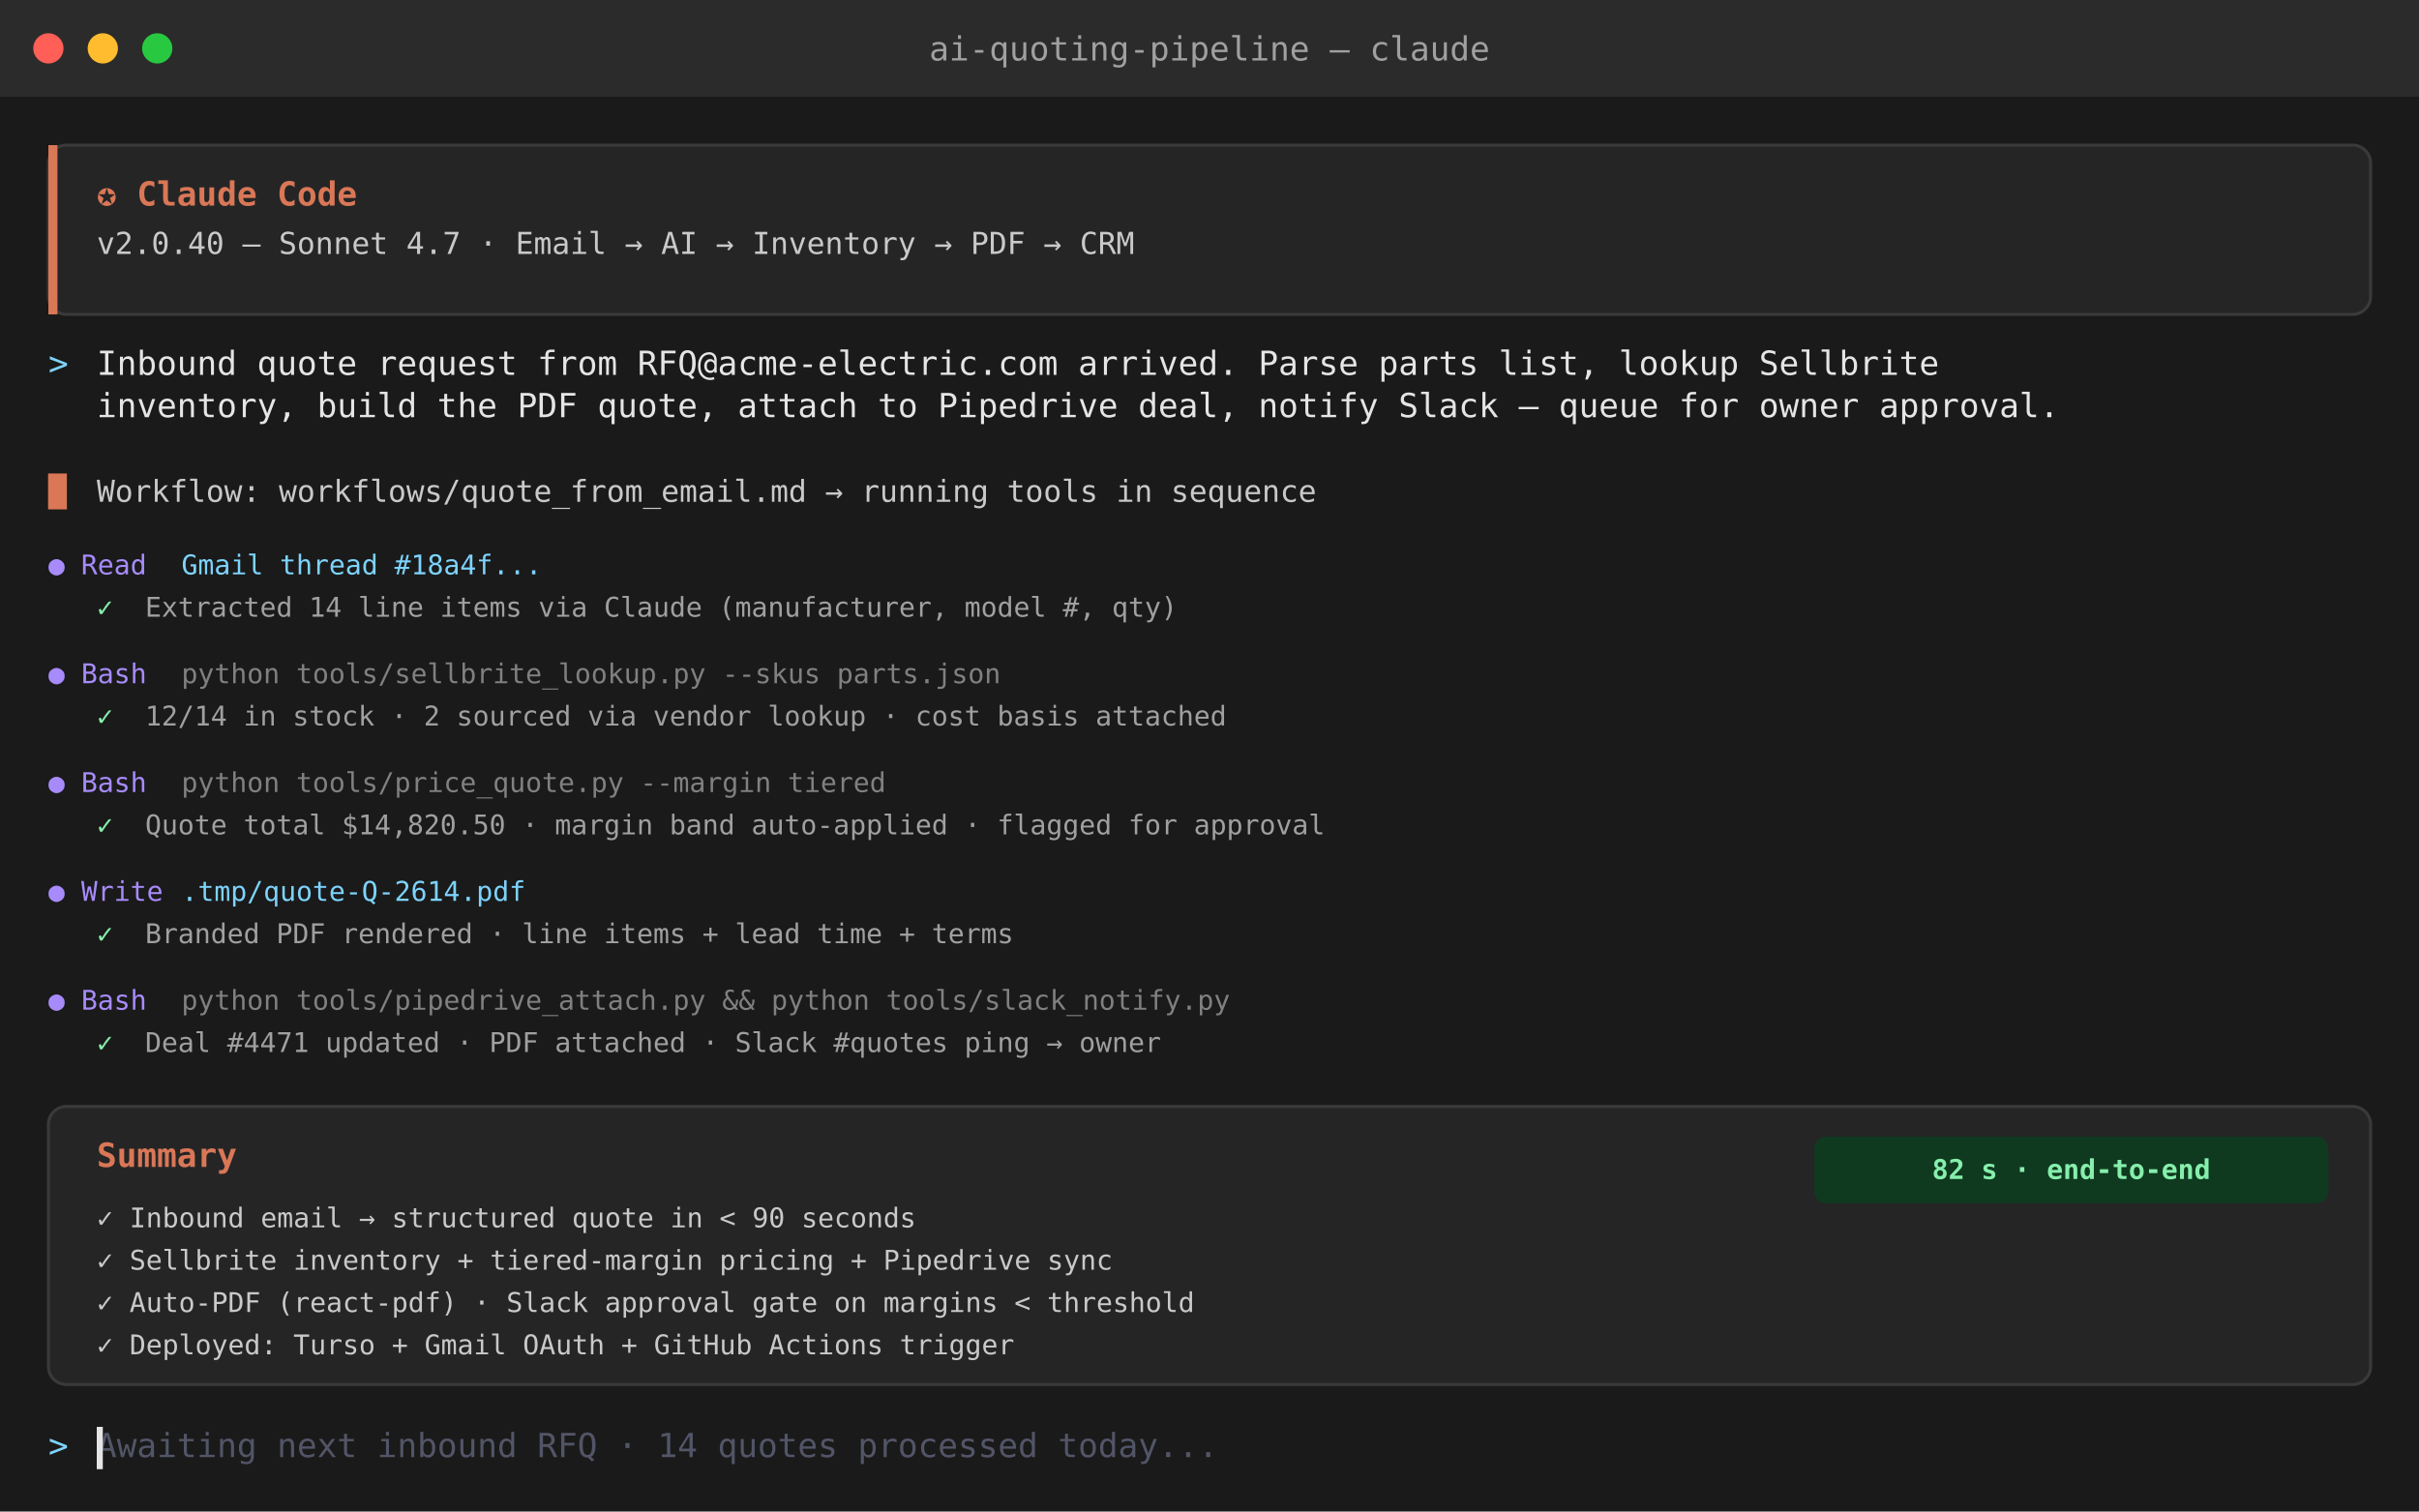
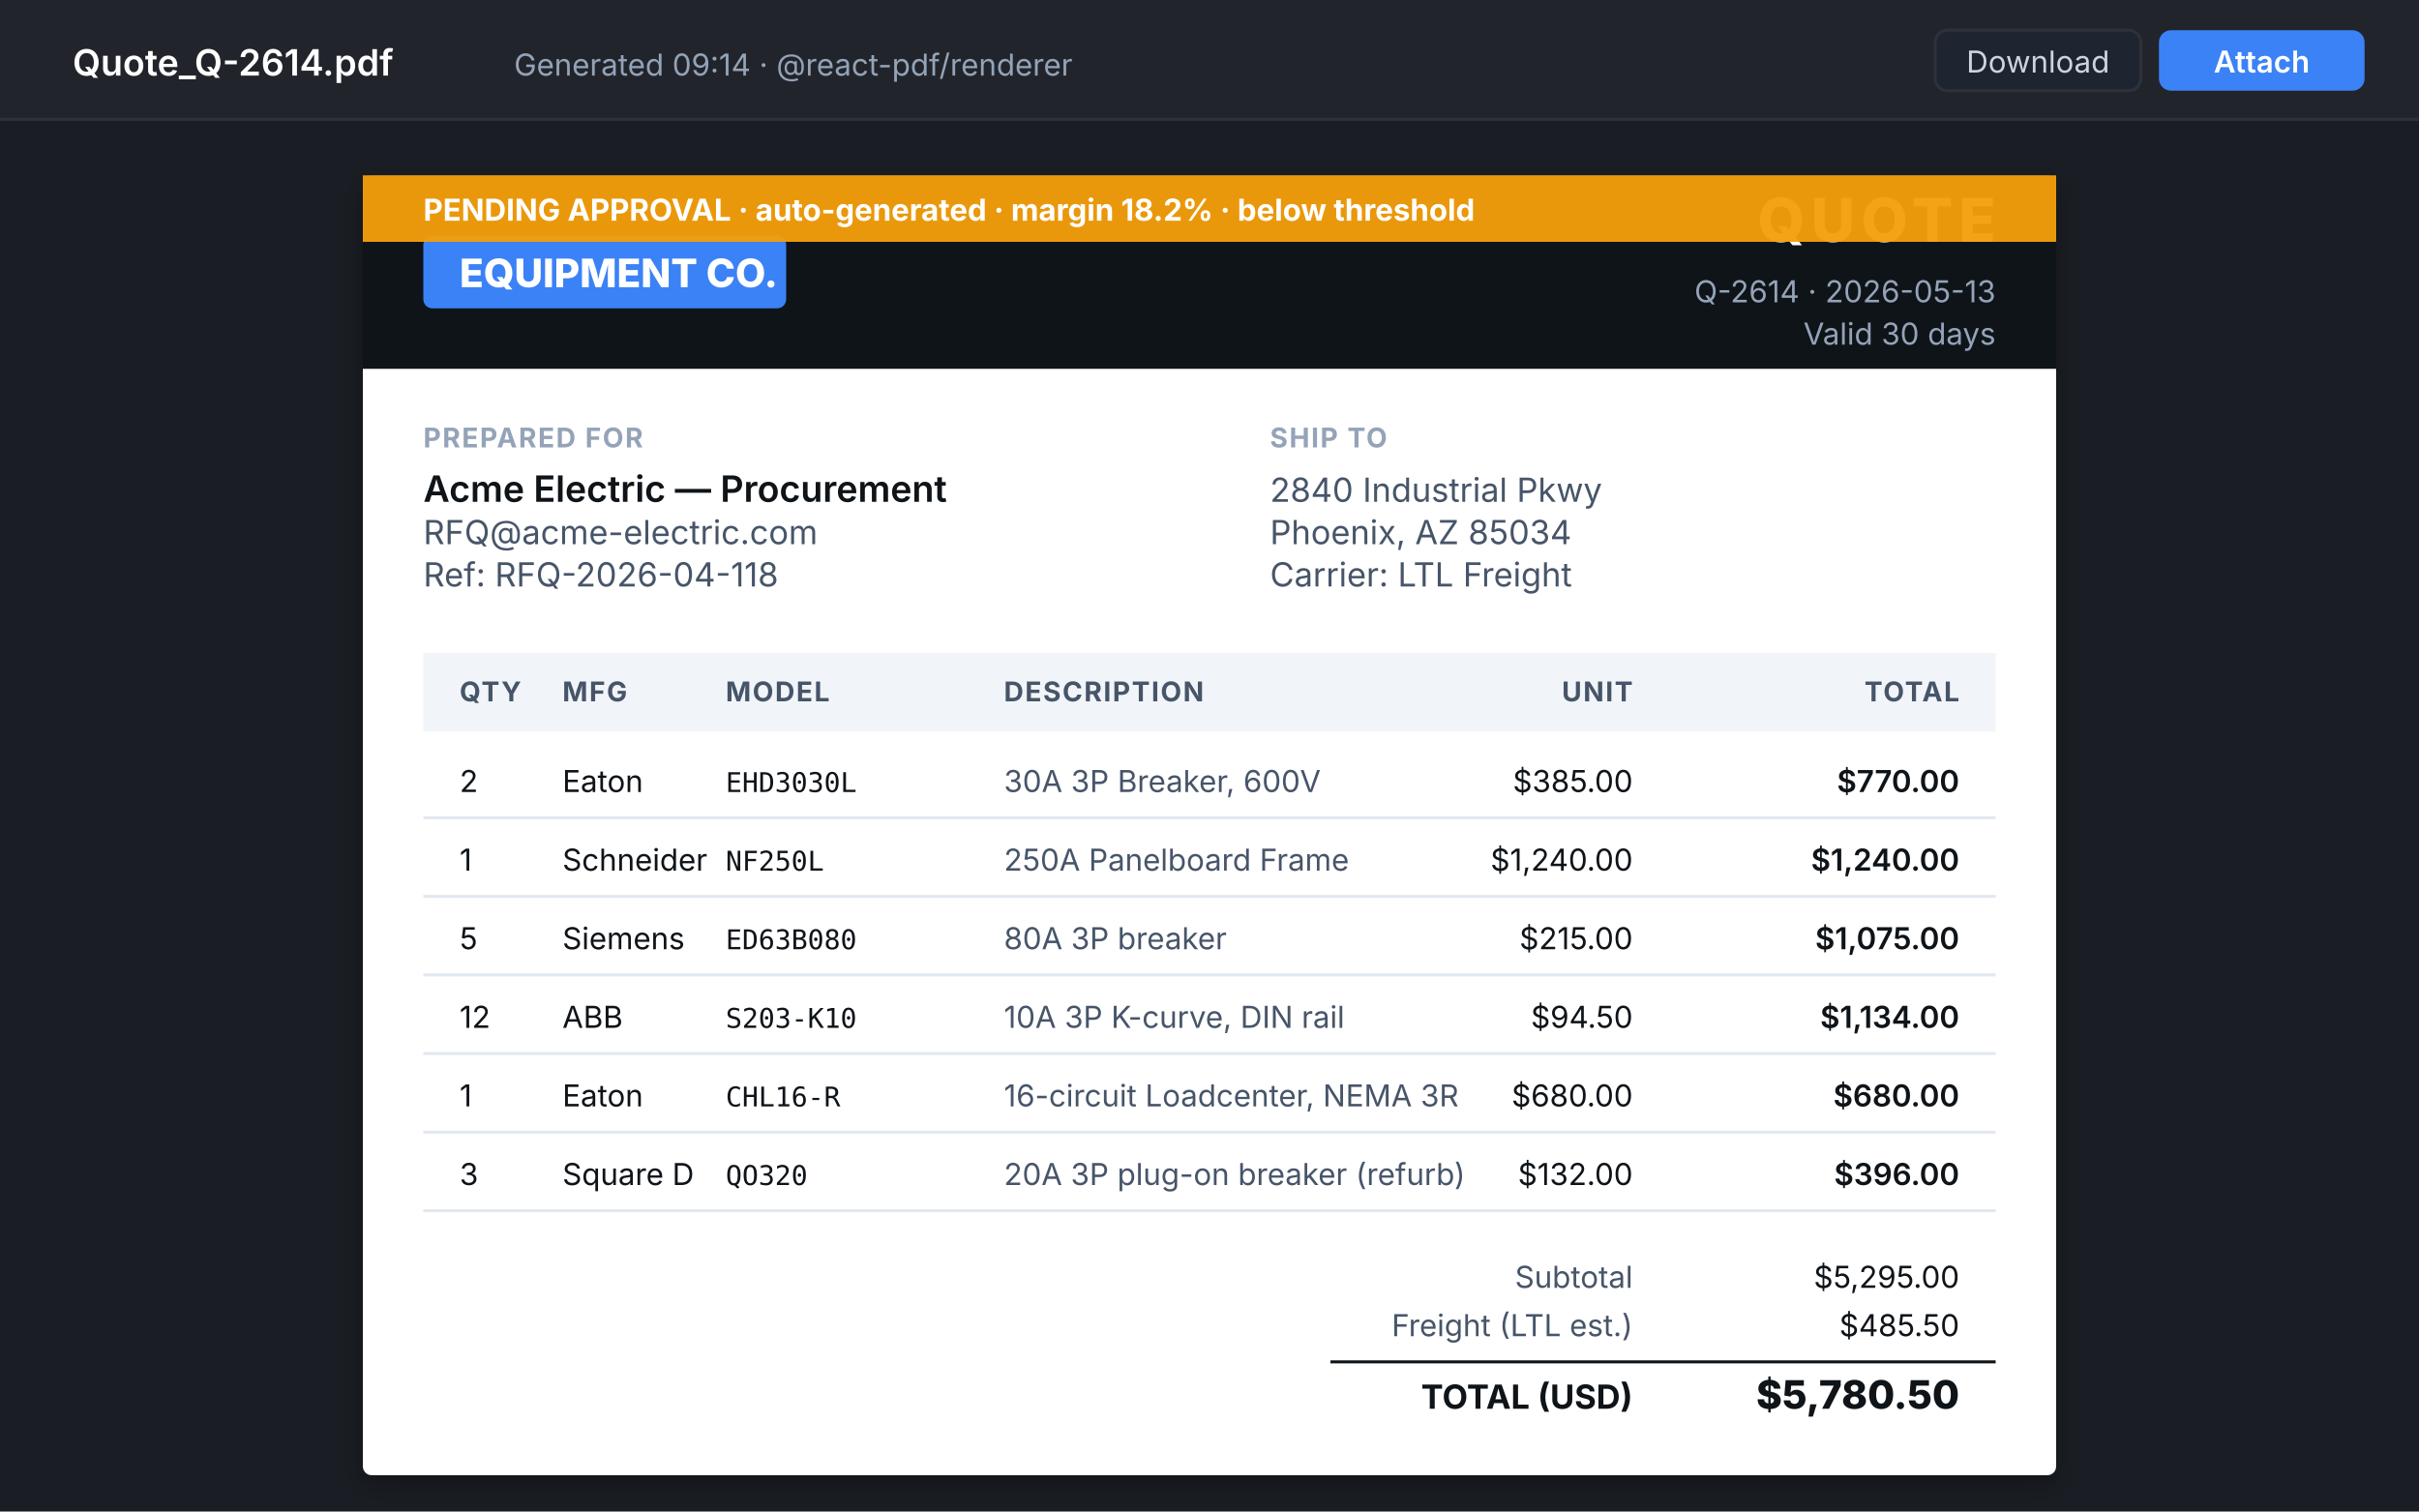
<svg xmlns="http://www.w3.org/2000/svg" viewBox="0 0 800 500">
-   <rect width="800" height="500" fill="#1A1A1A" />
-   <rect width="800" height="32" fill="#2B2B2B" />
-   <circle cx="16" cy="16" r="5" fill="#FF5F57" />
-   <circle cx="34" cy="16" r="5" fill="#FEBC2E" />
-   <circle cx="52" cy="16" r="5" fill="#28C840" />
-   <text x="400" y="20" text-anchor="middle" font-family="JetBrains Mono,monospace" font-size="11" fill="#A0A0A0">ai-quoting-pipeline — claude</text>
-   <rect x="16" y="48" width="768" height="56" rx="6" fill="#252525" stroke="#3A3A3A" />
-   <rect x="16" y="48" width="3" height="56" fill="#D97757" />
-   <text x="32" y="68" font-family="JetBrains Mono,monospace" font-size="11" font-weight="700" fill="#D97757">✪ Claude Code</text>
-   <text x="32" y="84" font-family="JetBrains Mono,monospace" font-size="10" fill="#C9C9C9">v2.0.40 — Sonnet 4.7 · Email → AI → Inventory → PDF → CRM</text>
-   <text x="16" y="124" font-family="JetBrains Mono,monospace" font-size="11" fill="#7DD3FC">&gt;</text>
-   <text x="32" y="124" font-family="JetBrains Mono,monospace" font-size="11" fill="#E5E5E5">Inbound quote request from RFQ@acme-electric.com arrived. Parse parts list, lookup Sellbrite</text>
-   <text x="32" y="138" font-family="JetBrains Mono,monospace" font-size="11" fill="#E5E5E5">inventory, build the PDF quote, attach to Pipedrive deal, notify Slack — queue for owner approval.</text>
-   <text x="16" y="166" font-family="JetBrains Mono,monospace" font-size="10" fill="#D97757">█</text>
-   <text x="32" y="166" font-family="JetBrains Mono,monospace" font-size="10" fill="#C9C9C9">Workflow: workflows/quote_from_email.md → running tools in sequence</text>
-   <text x="16" y="190" font-family="JetBrains Mono,monospace" font-size="9" fill="#A78BFA">● Read</text>
-   <text x="60" y="190" font-family="JetBrains Mono,monospace" font-size="9" fill="#7DD3FC">Gmail thread #18a4f...</text>
-   <text x="32" y="204" font-family="JetBrains Mono,monospace" font-size="9" fill="#86EFAC">✓</text>
-   <text x="48" y="204" font-family="JetBrains Mono,monospace" font-size="9" fill="#A0A0A0">Extracted 14 line items via Claude (manufacturer, model #, qty)</text>
-   <text x="16" y="226" font-family="JetBrains Mono,monospace" font-size="9" fill="#A78BFA">● Bash</text>
-   <text x="60" y="226" font-family="JetBrains Mono,monospace" font-size="9" fill="#808080">python tools/sellbrite_lookup.py --skus parts.json</text>
-   <text x="32" y="240" font-family="JetBrains Mono,monospace" font-size="9" fill="#86EFAC">✓</text>
-   <text x="48" y="240" font-family="JetBrains Mono,monospace" font-size="9" fill="#A0A0A0">12/14 in stock · 2 sourced via vendor lookup · cost basis attached</text>
-   <text x="16" y="262" font-family="JetBrains Mono,monospace" font-size="9" fill="#A78BFA">● Bash</text>
-   <text x="60" y="262" font-family="JetBrains Mono,monospace" font-size="9" fill="#808080">python tools/price_quote.py --margin tiered</text>
-   <text x="32" y="276" font-family="JetBrains Mono,monospace" font-size="9" fill="#86EFAC">✓</text>
-   <text x="48" y="276" font-family="JetBrains Mono,monospace" font-size="9" fill="#A0A0A0">Quote total $14,820.50 · margin band auto-applied · flagged for approval</text>
-   <text x="16" y="298" font-family="JetBrains Mono,monospace" font-size="9" fill="#A78BFA">● Write</text>
-   <text x="60" y="298" font-family="JetBrains Mono,monospace" font-size="9" fill="#7DD3FC">.tmp/quote-Q-2614.pdf</text>
-   <text x="32" y="312" font-family="JetBrains Mono,monospace" font-size="9" fill="#86EFAC">✓</text>
-   <text x="48" y="312" font-family="JetBrains Mono,monospace" font-size="9" fill="#A0A0A0">Branded PDF rendered · line items + lead time + terms</text>
-   <text x="16" y="334" font-family="JetBrains Mono,monospace" font-size="9" fill="#A78BFA">● Bash</text>
-   <text x="60" y="334" font-family="JetBrains Mono,monospace" font-size="9" fill="#808080">python tools/pipedrive_attach.py &amp;&amp; python tools/slack_notify.py</text>
-   <text x="32" y="348" font-family="JetBrains Mono,monospace" font-size="9" fill="#86EFAC">✓</text>
-   <text x="48" y="348" font-family="JetBrains Mono,monospace" font-size="9" fill="#A0A0A0">Deal #4471 updated · PDF attached · Slack #quotes ping → owner</text>
-   <rect x="16" y="366" width="768" height="92" rx="6" fill="#252525" stroke="#3A3A3A" />
-   <text x="32" y="386" font-family="JetBrains Mono,monospace" font-size="11" font-weight="700" fill="#D97757">Summary</text>
-   <text x="32" y="406" font-family="JetBrains Mono,monospace" font-size="9" fill="#C9C9C9">✓ Inbound email → structured quote in &lt; 90 seconds</text>
-   <text x="32" y="420" font-family="JetBrains Mono,monospace" font-size="9" fill="#C9C9C9">✓ Sellbrite inventory + tiered-margin pricing + Pipedrive sync</text>
-   <text x="32" y="434" font-family="JetBrains Mono,monospace" font-size="9" fill="#C9C9C9">✓ Auto-PDF (react-pdf) · Slack approval gate on margins &lt; threshold</text>
-   <text x="32" y="448" font-family="JetBrains Mono,monospace" font-size="9" fill="#C9C9C9">✓ Deployed: Turso + Gmail OAuth + GitHub Actions trigger</text>
-   <rect x="600" y="376" width="170" height="22" rx="4" fill="#0F3A1F" />
-   <text x="685" y="390" text-anchor="middle" font-family="JetBrains Mono,monospace" font-size="9" font-weight="700" fill="#86EFAC">82 s · end-to-end</text>
-   <text x="16" y="482" font-family="JetBrains Mono,monospace" font-size="11" fill="#7DD3FC">&gt;</text>
-   <text x="32" y="482" font-family="JetBrains Mono,monospace" font-size="11" fill="#525567">Awaiting next inbound RFQ · 14 quotes processed today...</text>
-   <rect x="32" y="472" width="2" height="14" fill="#E5E5E5" />
+   <rect width="800" height="500" fill="#1A1D23" />
+   <rect width="800" height="40" fill="#21252B" />
+   <rect x="0" y="39" width="800" height="1" fill="#2D3139" />
+   <text x="24" y="25" font-family="Inter,sans-serif" font-size="12" font-weight="600" fill="#fff">Quote_Q-2614.pdf</text>
+   <text x="170" y="25" font-family="Inter,sans-serif" font-size="10" fill="#94A3B8">Generated 09:14 · @react-pdf/renderer</text>
+   <rect x="640" y="10" width="68" height="20" rx="4" fill="#1E2530" stroke="#2D3139" />
+   <text x="674" y="24" text-anchor="middle" font-family="Inter,sans-serif" font-size="10" fill="#CBD5E1">Download</text>
+   <rect x="714" y="10" width="68" height="20" rx="4" fill="#3B82F6" />
+   <text x="748" y="24" text-anchor="middle" font-family="Inter,sans-serif" font-size="10" font-weight="600" fill="#fff">Attach</text>
+   <rect x="120" y="58" width="560" height="430" rx="3" fill="#ffffff" filter="url(#shadow)" />
+   <defs>
+     <filter id="shadow" x="-10%" y="-10%" width="120%" height="120%">
+       <feGaussianBlur in="SourceAlpha" stdDeviation="4" />
+       <feOffset dx="0" dy="3" />
+       <feComponentTransfer>
+         <feFuncA type="linear" slope="0.3" />
+       </feComponentTransfer>
+       <feMerge>
+         <feMergeNode />
+         <feMergeNode in="SourceGraphic" />
+       </feMerge>
+     </filter>
+   </defs>
+   <rect x="120" y="58" width="560" height="64" fill="#0F1419" />
+   <rect x="140" y="78" width="120" height="24" rx="3" fill="#3B82F6" />
+   <text x="152" y="95" font-family="Inter,sans-serif" font-size="13" font-weight="800" fill="#fff">EQUIPMENT CO.</text>
+   <text x="660" y="80" text-anchor="end" font-family="Inter,sans-serif" font-size="20" font-weight="800" fill="#fff" letter-spacing="2">QUOTE</text>
+   <text x="660" y="100" text-anchor="end" font-family="Inter,sans-serif" font-size="10" fill="#94A3B8">Q-2614 · 2026-05-13</text>
+   <text x="660" y="114" text-anchor="end" font-family="Inter,sans-serif" font-size="10" fill="#94A3B8">Valid 30 days</text>
+   <text x="140" y="148" font-family="Inter,sans-serif" font-size="9" font-weight="700" fill="#94A3B8" letter-spacing="0.5">PREPARED FOR</text>
+   <text x="140" y="166" font-family="Inter,sans-serif" font-size="12" font-weight="600" fill="#0F1419">Acme Electric — Procurement</text>
+   <text x="140" y="180" font-family="Inter,sans-serif" font-size="11" fill="#475569">RFQ@acme-electric.com</text>
+   <text x="140" y="194" font-family="Inter,sans-serif" font-size="11" fill="#475569">Ref: RFQ-2026-04-118</text>
+   <text x="420" y="148" font-family="Inter,sans-serif" font-size="9" font-weight="700" fill="#94A3B8" letter-spacing="0.5">SHIP TO</text>
+   <text x="420" y="166" font-family="Inter,sans-serif" font-size="11" fill="#475569">2840 Industrial Pkwy</text>
+   <text x="420" y="180" font-family="Inter,sans-serif" font-size="11" fill="#475569">Phoenix, AZ 85034</text>
+   <text x="420" y="194" font-family="Inter,sans-serif" font-size="11" fill="#475569">Carrier: LTL Freight</text>
+   <rect x="140" y="216" width="520" height="26" fill="#F1F5F9" />
+   <text x="152" y="232" font-family="Inter,sans-serif" font-size="9" font-weight="700" fill="#475569" letter-spacing="0.5">QTY</text>
+   <text x="186" y="232" font-family="Inter,sans-serif" font-size="9" font-weight="700" fill="#475569" letter-spacing="0.5">MFG</text>
+   <text x="240" y="232" font-family="Inter,sans-serif" font-size="9" font-weight="700" fill="#475569" letter-spacing="0.5">MODEL</text>
+   <text x="332" y="232" font-family="Inter,sans-serif" font-size="9" font-weight="700" fill="#475569" letter-spacing="0.5">DESCRIPTION</text>
+   <text x="540" y="232" text-anchor="end" font-family="Inter,sans-serif" font-size="9" font-weight="700" fill="#475569" letter-spacing="0.5">UNIT</text>
+   <text x="648" y="232" text-anchor="end" font-family="Inter,sans-serif" font-size="9" font-weight="700" fill="#475569" letter-spacing="0.5">TOTAL</text>
+   <g font-family="Inter,sans-serif" font-size="10" fill="#0F1419">
+     <text x="152" y="262">2</text>
+     <text x="186" y="262">Eaton</text>
+     <text x="240" y="262" font-family="JetBrains Mono,monospace" font-size="9">EHD3030L</text>
+     <text x="332" y="262" fill="#475569">30A 3P Breaker, 600V</text>
+     <text x="540" y="262" text-anchor="end">$385.00</text>
+     <text x="648" y="262" text-anchor="end" font-weight="600">$770.00</text>
+     <rect x="140" y="270" width="520" height="1" fill="#E2E8F0" />
+     <text x="152" y="288">1</text>
+     <text x="186" y="288">Schneider</text>
+     <text x="240" y="288" font-family="JetBrains Mono,monospace" font-size="9">NF250L</text>
+     <text x="332" y="288" fill="#475569">250A Panelboard Frame</text>
+     <text x="540" y="288" text-anchor="end">$1,240.00</text>
+     <text x="648" y="288" text-anchor="end" font-weight="600">$1,240.00</text>
+     <rect x="140" y="296" width="520" height="1" fill="#E2E8F0" />
+     <text x="152" y="314">5</text>
+     <text x="186" y="314">Siemens</text>
+     <text x="240" y="314" font-family="JetBrains Mono,monospace" font-size="9">ED63B080</text>
+     <text x="332" y="314" fill="#475569">80A 3P breaker</text>
+     <text x="540" y="314" text-anchor="end">$215.00</text>
+     <text x="648" y="314" text-anchor="end" font-weight="600">$1,075.00</text>
+     <rect x="140" y="322" width="520" height="1" fill="#E2E8F0" />
+     <text x="152" y="340">12</text>
+     <text x="186" y="340">ABB</text>
+     <text x="240" y="340" font-family="JetBrains Mono,monospace" font-size="9">S203-K10</text>
+     <text x="332" y="340" fill="#475569">10A 3P K-curve, DIN rail</text>
+     <text x="540" y="340" text-anchor="end">$94.50</text>
+     <text x="648" y="340" text-anchor="end" font-weight="600">$1,134.00</text>
+     <rect x="140" y="348" width="520" height="1" fill="#E2E8F0" />
+     <text x="152" y="366">1</text>
+     <text x="186" y="366">Eaton</text>
+     <text x="240" y="366" font-family="JetBrains Mono,monospace" font-size="9">CHL16-R</text>
+     <text x="332" y="366" fill="#475569">16-circuit Loadcenter, NEMA 3R</text>
+     <text x="540" y="366" text-anchor="end">$680.00</text>
+     <text x="648" y="366" text-anchor="end" font-weight="600">$680.00</text>
+     <rect x="140" y="374" width="520" height="1" fill="#E2E8F0" />
+     <text x="152" y="392">3</text>
+     <text x="186" y="392">Square D</text>
+     <text x="240" y="392" font-family="JetBrains Mono,monospace" font-size="9">QO320</text>
+     <text x="332" y="392" fill="#475569">20A 3P plug-on breaker (refurb)</text>
+     <text x="540" y="392" text-anchor="end">$132.00</text>
+     <text x="648" y="392" text-anchor="end" font-weight="600">$396.00</text>
+     <rect x="140" y="400" width="520" height="1" fill="#E2E8F0" />
+   </g>
+   <text x="540" y="426" text-anchor="end" font-family="Inter,sans-serif" font-size="10" fill="#475569">Subtotal</text>
+   <text x="648" y="426" text-anchor="end" font-family="Inter,sans-serif" font-size="10" fill="#0F1419">$5,295.00</text>
+   <text x="540" y="442" text-anchor="end" font-family="Inter,sans-serif" font-size="10" fill="#475569">Freight (LTL est.)</text>
+   <text x="648" y="442" text-anchor="end" font-family="Inter,sans-serif" font-size="10" fill="#0F1419">$485.50</text>
+   <rect x="440" y="450" width="220" height="1" fill="#0F1419" />
+   <text x="540" y="466" text-anchor="end" font-family="Inter,sans-serif" font-size="11" font-weight="700" fill="#0F1419">TOTAL (USD)</text>
+   <text x="648" y="466" text-anchor="end" font-family="Inter,sans-serif" font-size="13" font-weight="800" fill="#0F1419">$5,780.50</text>
+   <rect x="120" y="58" width="560" height="22" fill="#F59E0B" opacity="0.95" />
+   <text x="140" y="73" font-family="Inter,sans-serif" font-size="10" font-weight="700" fill="#fff">PENDING APPROVAL · auto-generated · margin 18.2% · below threshold</text>
</svg>
